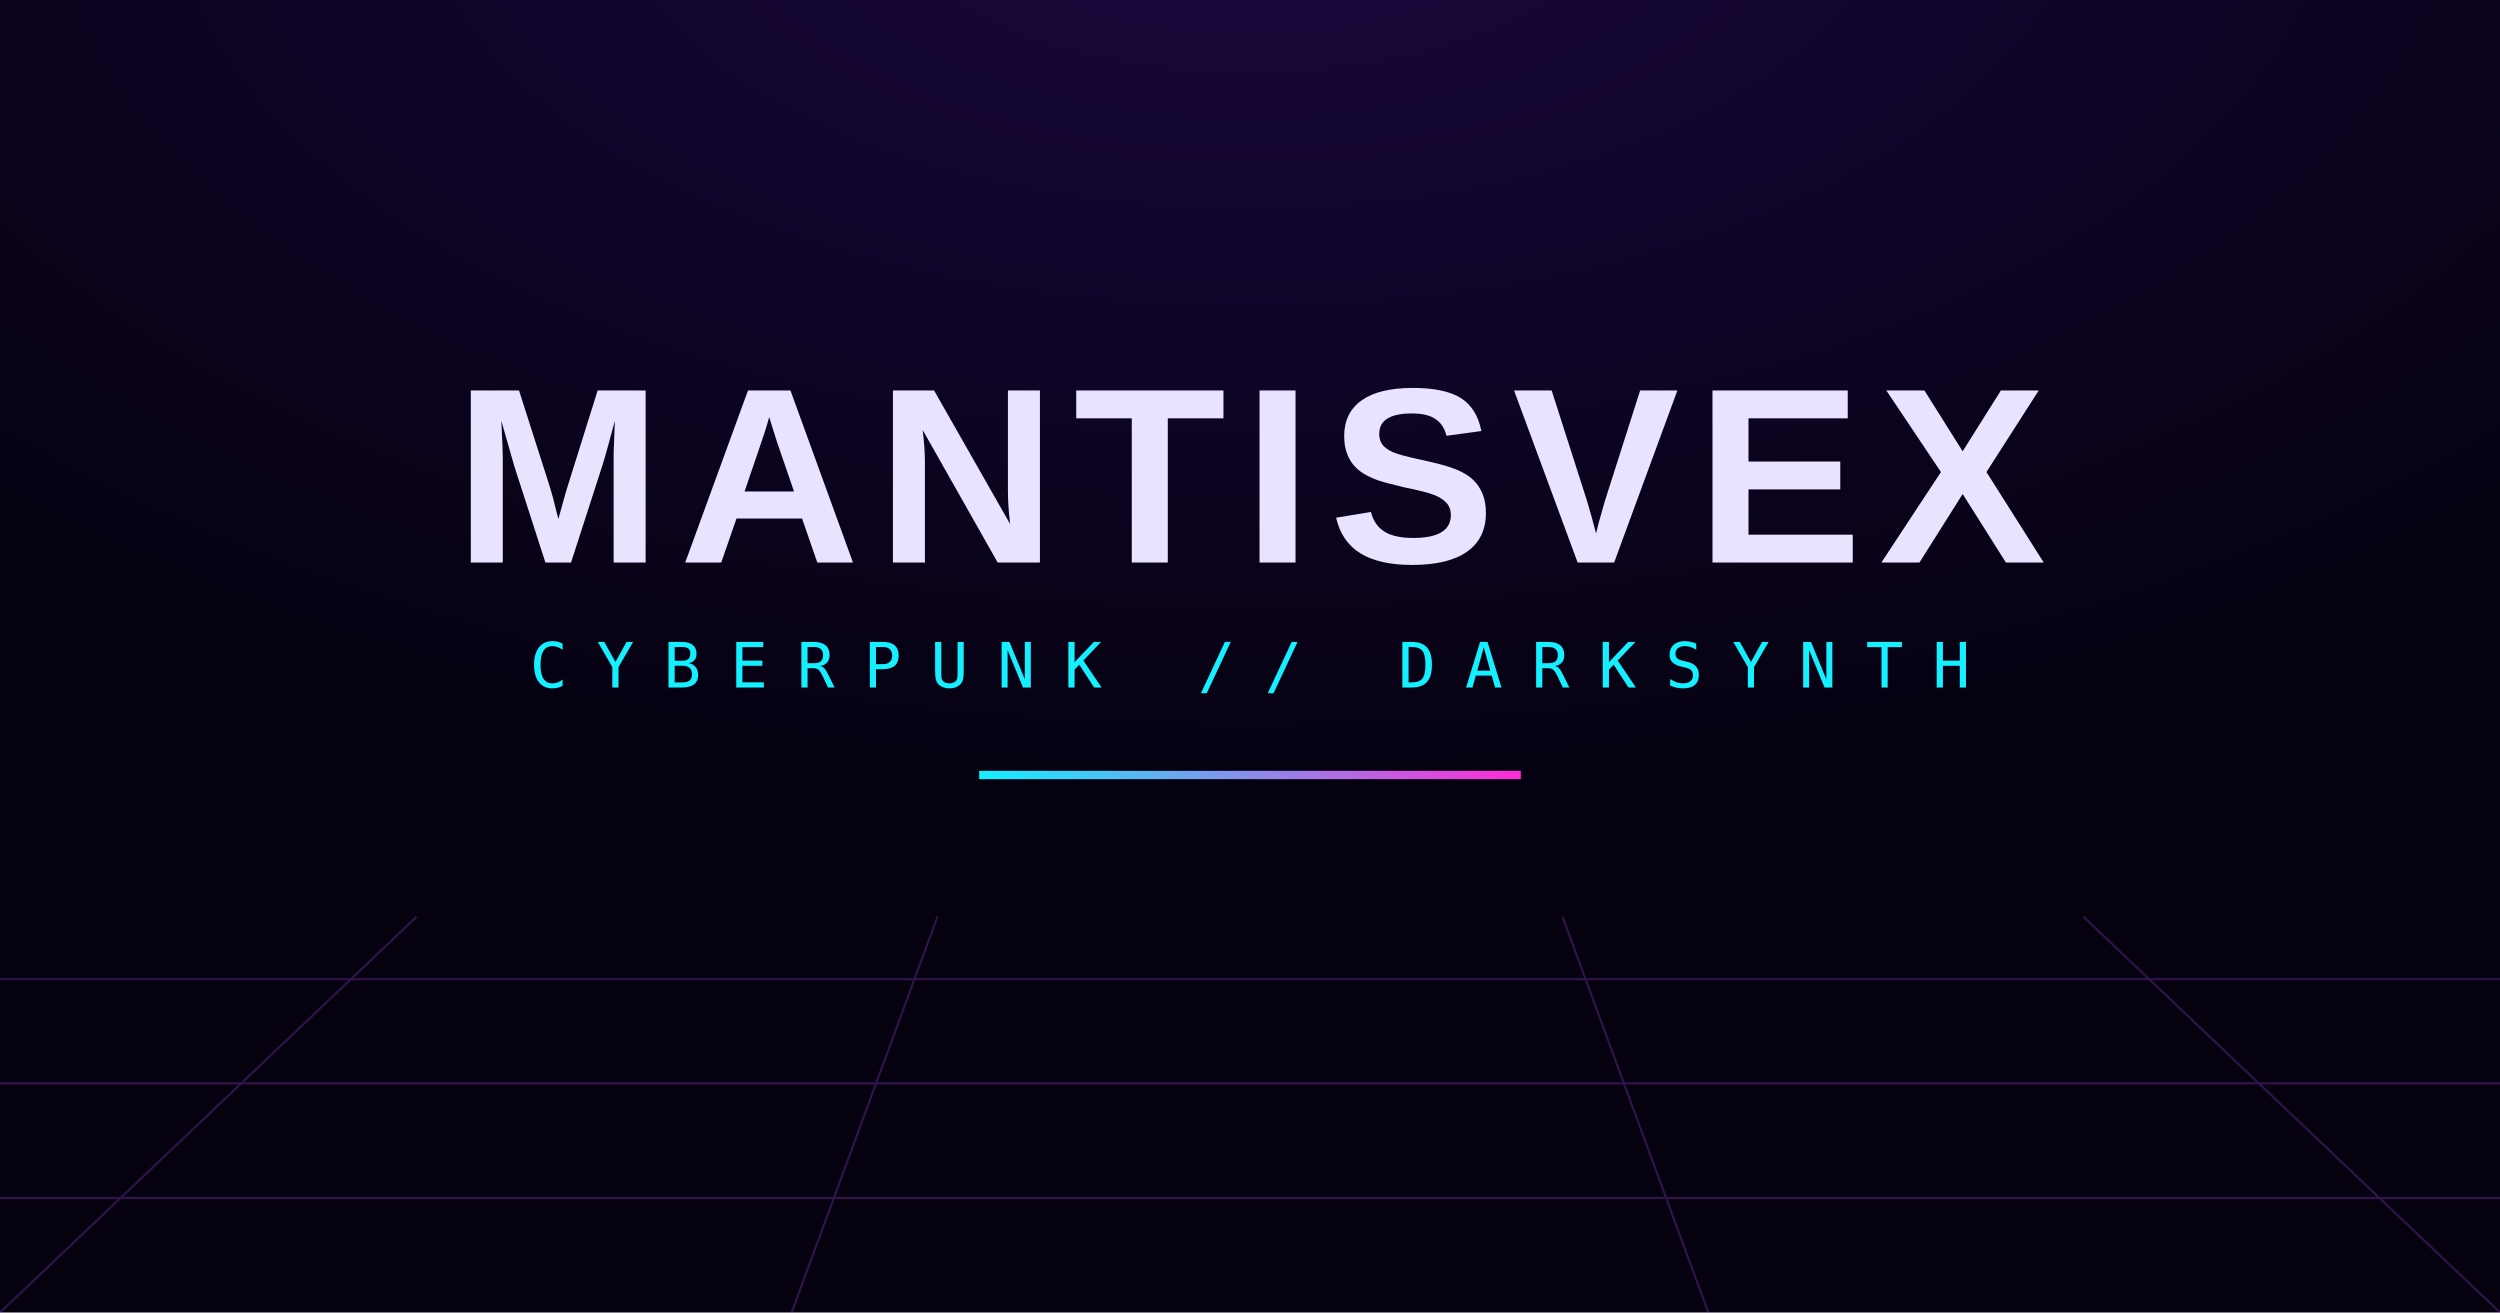
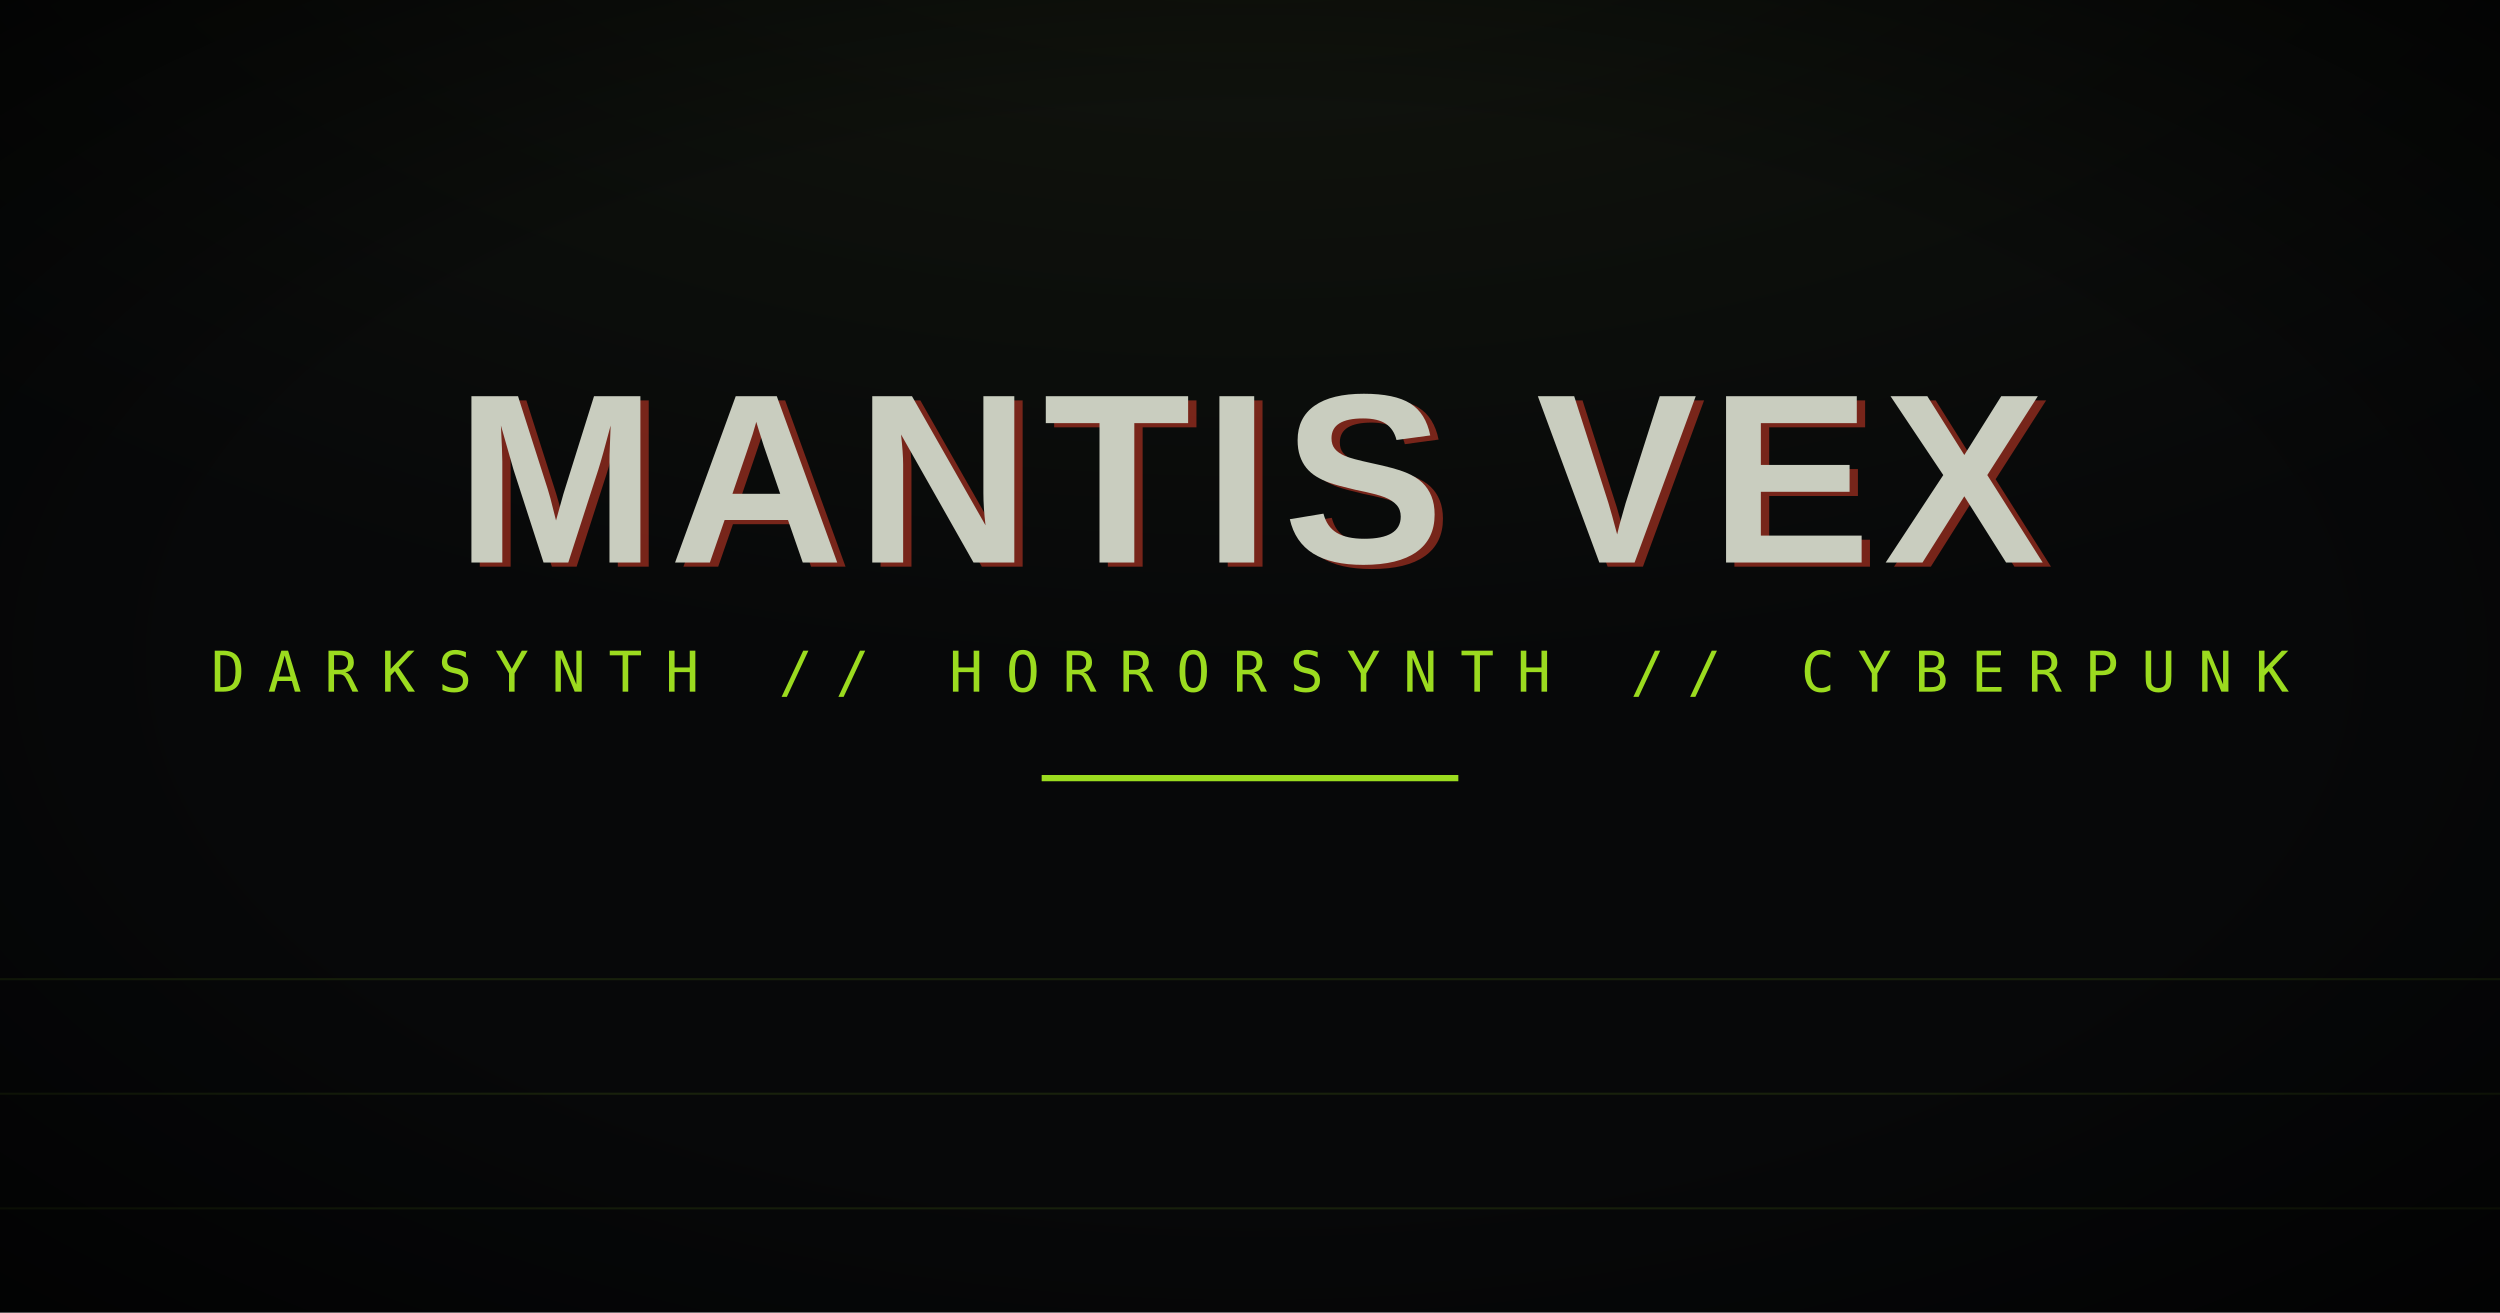
<svg xmlns="http://www.w3.org/2000/svg" viewBox="0 0 1200 630">
  <defs>
-     <radialGradient id="bg" cx="50%" cy="-10%" r="120%">
-       <stop offset="0%" stop-color="#1a0840" />
-       <stop offset="60%" stop-color="#05010f" />
+     <radialGradient id="bg" cx="50%" cy="-20%" r="120%">
+       <stop offset="0%" stop-color="#14180f" />
+       <stop offset="60%" stop-color="#070809" />
    </radialGradient>
-     <linearGradient id="line" x1="0" y1="0" x2="1" y2="0">
-       <stop offset="0%" stop-color="#14f0ff" />
-       <stop offset="100%" stop-color="#ff2bd6" />
-     </linearGradient>
+     <radialGradient id="vig" cx="50%" cy="50%" r="75%">
+       <stop offset="55%" stop-color="#000" stop-opacity="0" />
+       <stop offset="100%" stop-color="#000" stop-opacity="0.8" />
+     </radialGradient>
  </defs>
  <rect width="1200" height="630" fill="url(#bg)" />
-   <g stroke="#b14bff" stroke-width="1" opacity="0.25">
+   <g stroke="#9bdb1f" stroke-width="1" opacity="0.12">
    <line x1="0" y1="470" x2="1200" y2="470" />
-     <line x1="0" y1="520" x2="1200" y2="520" />
-     <line x1="0" y1="575" x2="1200" y2="575" />
-     <line x1="200" y1="440" x2="0" y2="630" />
-     <line x1="450" y1="440" x2="380" y2="630" />
-     <line x1="750" y1="440" x2="820" y2="630" />
-     <line x1="1000" y1="440" x2="1200" y2="630" />
+     <line x1="0" y1="525" x2="1200" y2="525" />
+     <line x1="0" y1="580" x2="1200" y2="580" />
  </g>
-   <text x="600" y="270" text-anchor="middle" font-family="Orbitron, Arial, sans-serif" font-size="120" font-weight="900" fill="#e8e3ff" letter-spacing="8">MANTISVEX</text>
-   <text x="600" y="330" text-anchor="middle" font-family="monospace" font-size="30" fill="#14f0ff" letter-spacing="14">CYBERPUNK // DARKSYNTH</text>
-   <rect x="470" y="370" width="260" height="4" fill="url(#line)" />
+   <text x="604" y="272" text-anchor="middle" font-family="Orbitron, Arial, sans-serif" font-size="116" font-weight="900" fill="#d23a26" opacity="0.55" letter-spacing="6">MANTIS VEX</text>
+   <text x="600" y="270" text-anchor="middle" font-family="Orbitron, Arial, sans-serif" font-size="116" font-weight="900" fill="#c9cdbf" letter-spacing="6">MANTIS VEX</text>
+   <text x="600" y="332" text-anchor="middle" font-family="monospace" font-size="27" fill="#9bdb1f" letter-spacing="11">DARKSYNTH // HORRORSYNTH // CYBERPUNK</text>
+   <rect x="500" y="372" width="200" height="3" fill="#9bdb1f" />
+   <rect width="1200" height="630" fill="url(#vig)" />
</svg>
